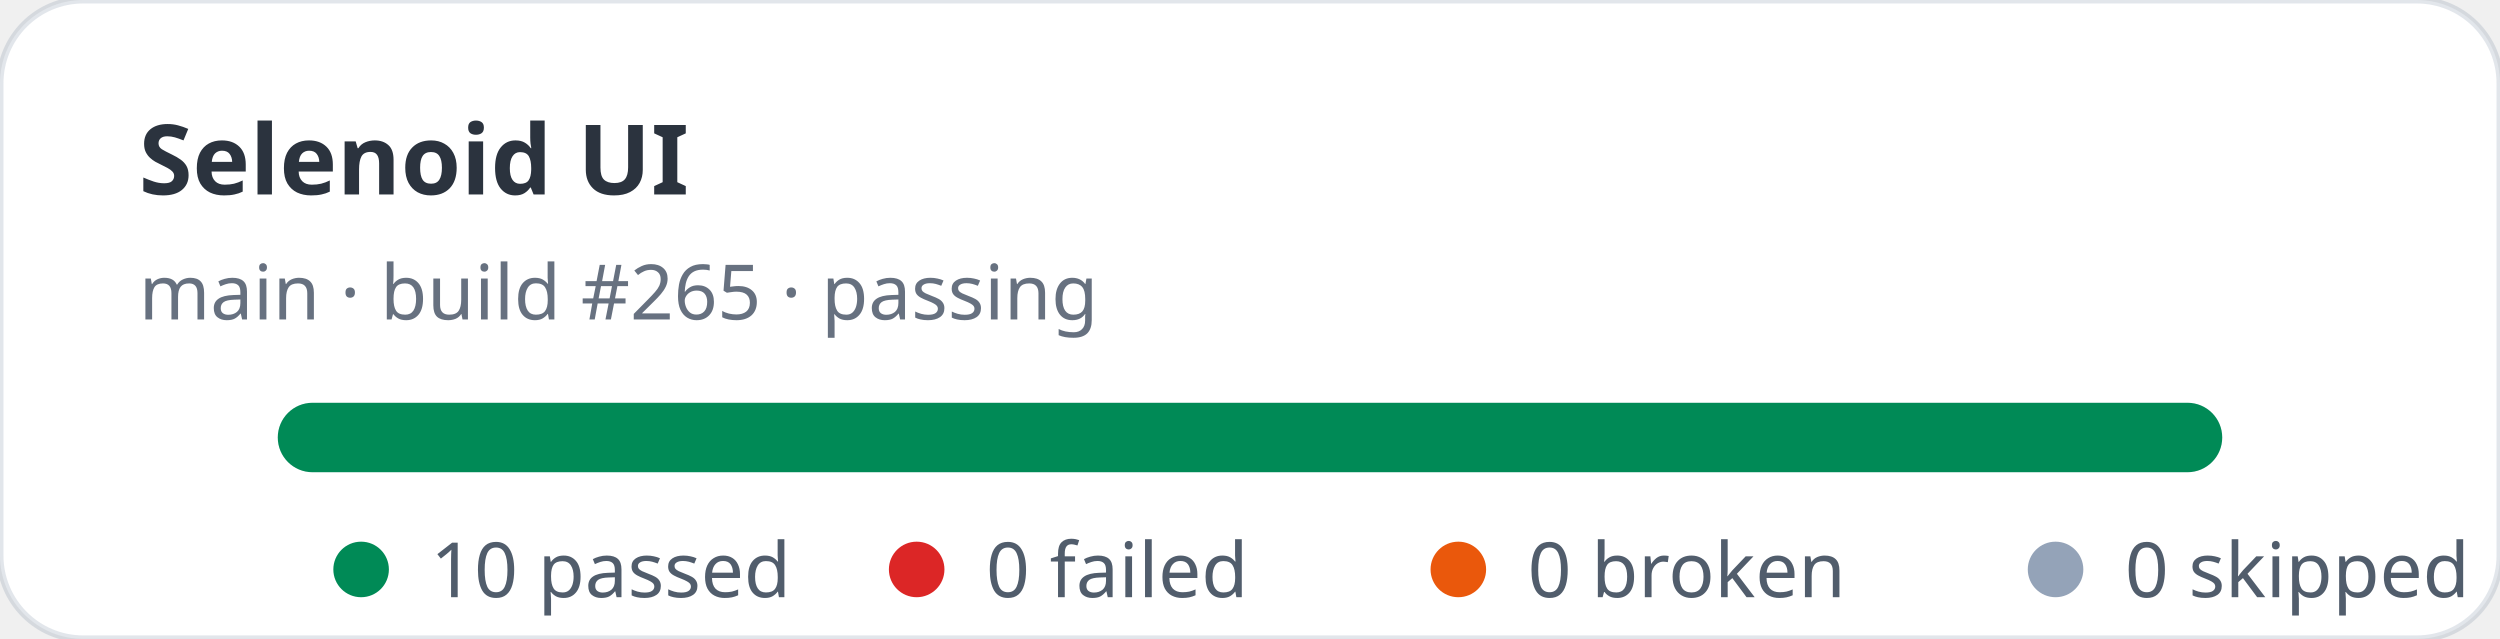
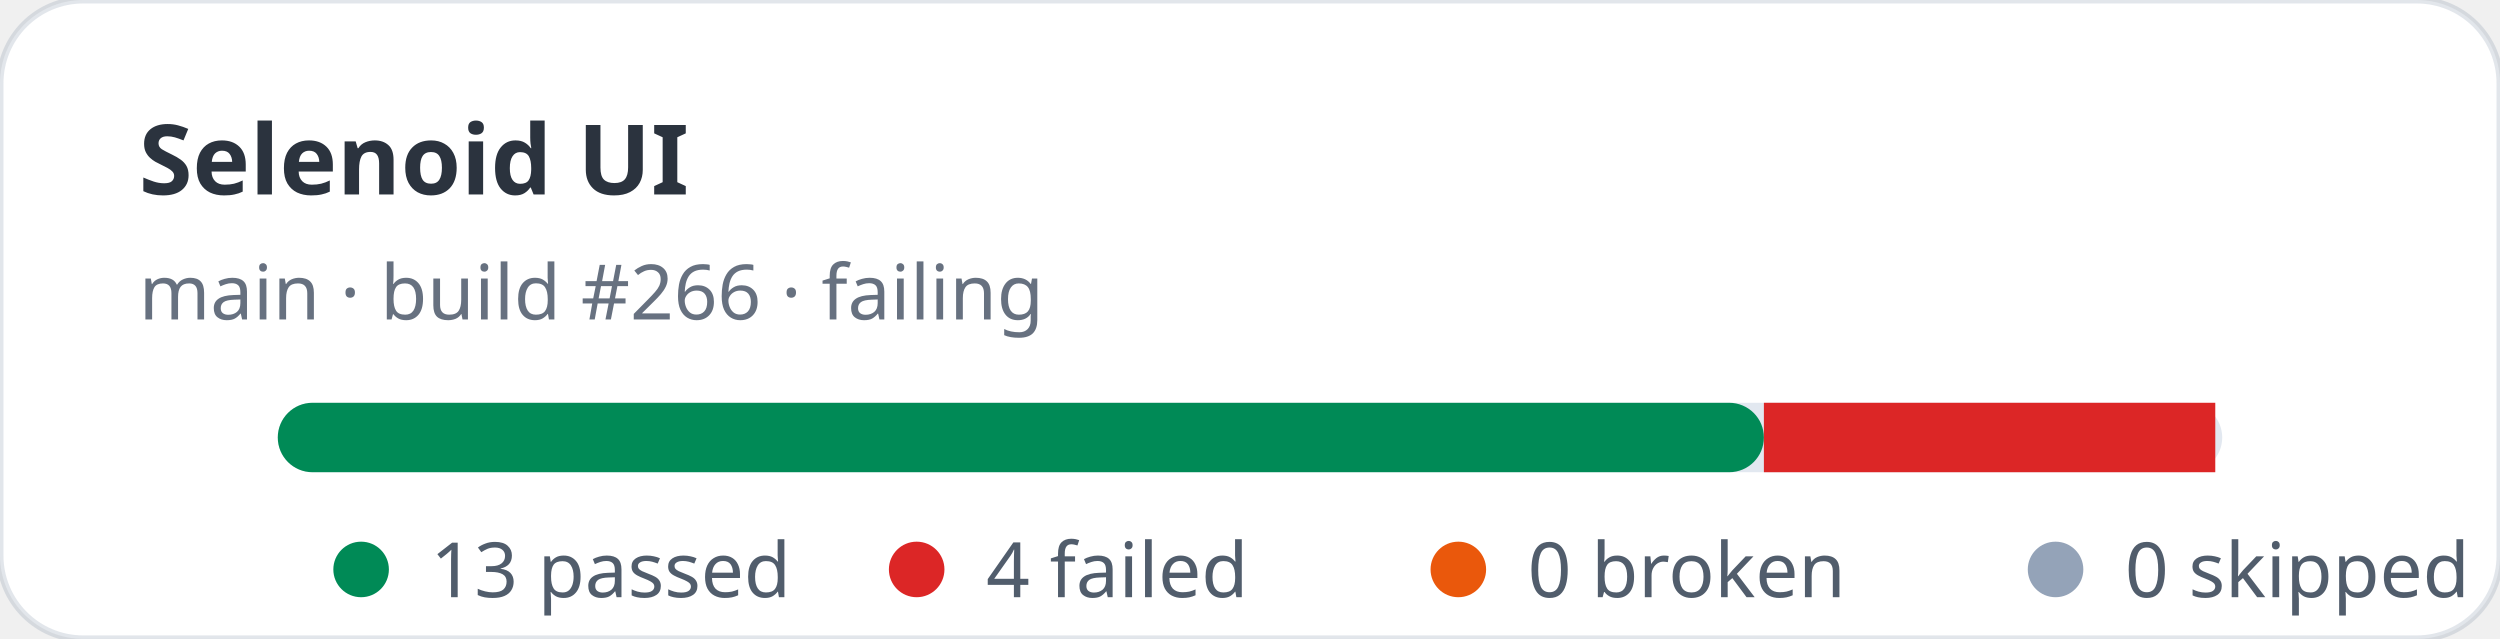
- <svg xmlns="http://www.w3.org/2000/svg" width="360" height="92" viewBox="0 0 360 92" role="img" aria-label="Selenoid UI stats: 10 passed, 0 failed">
+ <svg xmlns="http://www.w3.org/2000/svg" width="360" height="92" viewBox="0 0 360 92" role="img" aria-label="Selenoid UI stats: 13 passed, 4 failed">
  <rect width="360" height="92" rx="12" fill="#ffffff" stroke="rgba(11,48,86,0.12)" />
  <text x="20" y="28" fill="rgba(1,10,24,0.83)" font-family="ui-sans-serif,system-ui,sans-serif" font-size="14" font-weight="700">Selenoid UI</text>
-   <text x="20" y="46" fill="rgba(2,19,44,0.6)" font-family="ui-sans-serif,system-ui,sans-serif" font-size="11">main · build #265 · passing</text>
+   <text x="20" y="46" fill="rgba(2,19,44,0.6)" font-family="ui-sans-serif,system-ui,sans-serif" font-size="11">main · build #266 · failing</text>
  <rect x="40" y="58" width="280" height="10" rx="5" fill="#e2e8f0" />
-   <rect x="40" y="58" width="280" height="10" rx="5" fill="#008a56" />
+   <rect x="40" y="58" width="214" height="10" rx="5" fill="#008a56" />
+   <rect x="254" y="58" width="65" height="10" fill="#dc2626" />
  <g font-family="ui-sans-serif,system-ui,sans-serif" font-size="11" fill="rgba(1,18,40,0.68)">
    <circle cx="52" cy="82" r="4" fill="#008a56" />
-     <text x="62" y="86">10 passed</text>
+     <text x="62" y="86">13 passed</text>
    <circle cx="132" cy="82" r="4" fill="#dc2626" />
-     <text x="142" y="86">0 failed</text>
+     <text x="142" y="86">4 failed</text>
    <circle cx="210" cy="82" r="4" fill="#ea580c" />
    <text x="220" y="86">0 broken</text>
    <circle cx="296" cy="82" r="4" fill="#94a3b8" />
    <text x="306" y="86">0 skipped</text>
  </g>
</svg>
